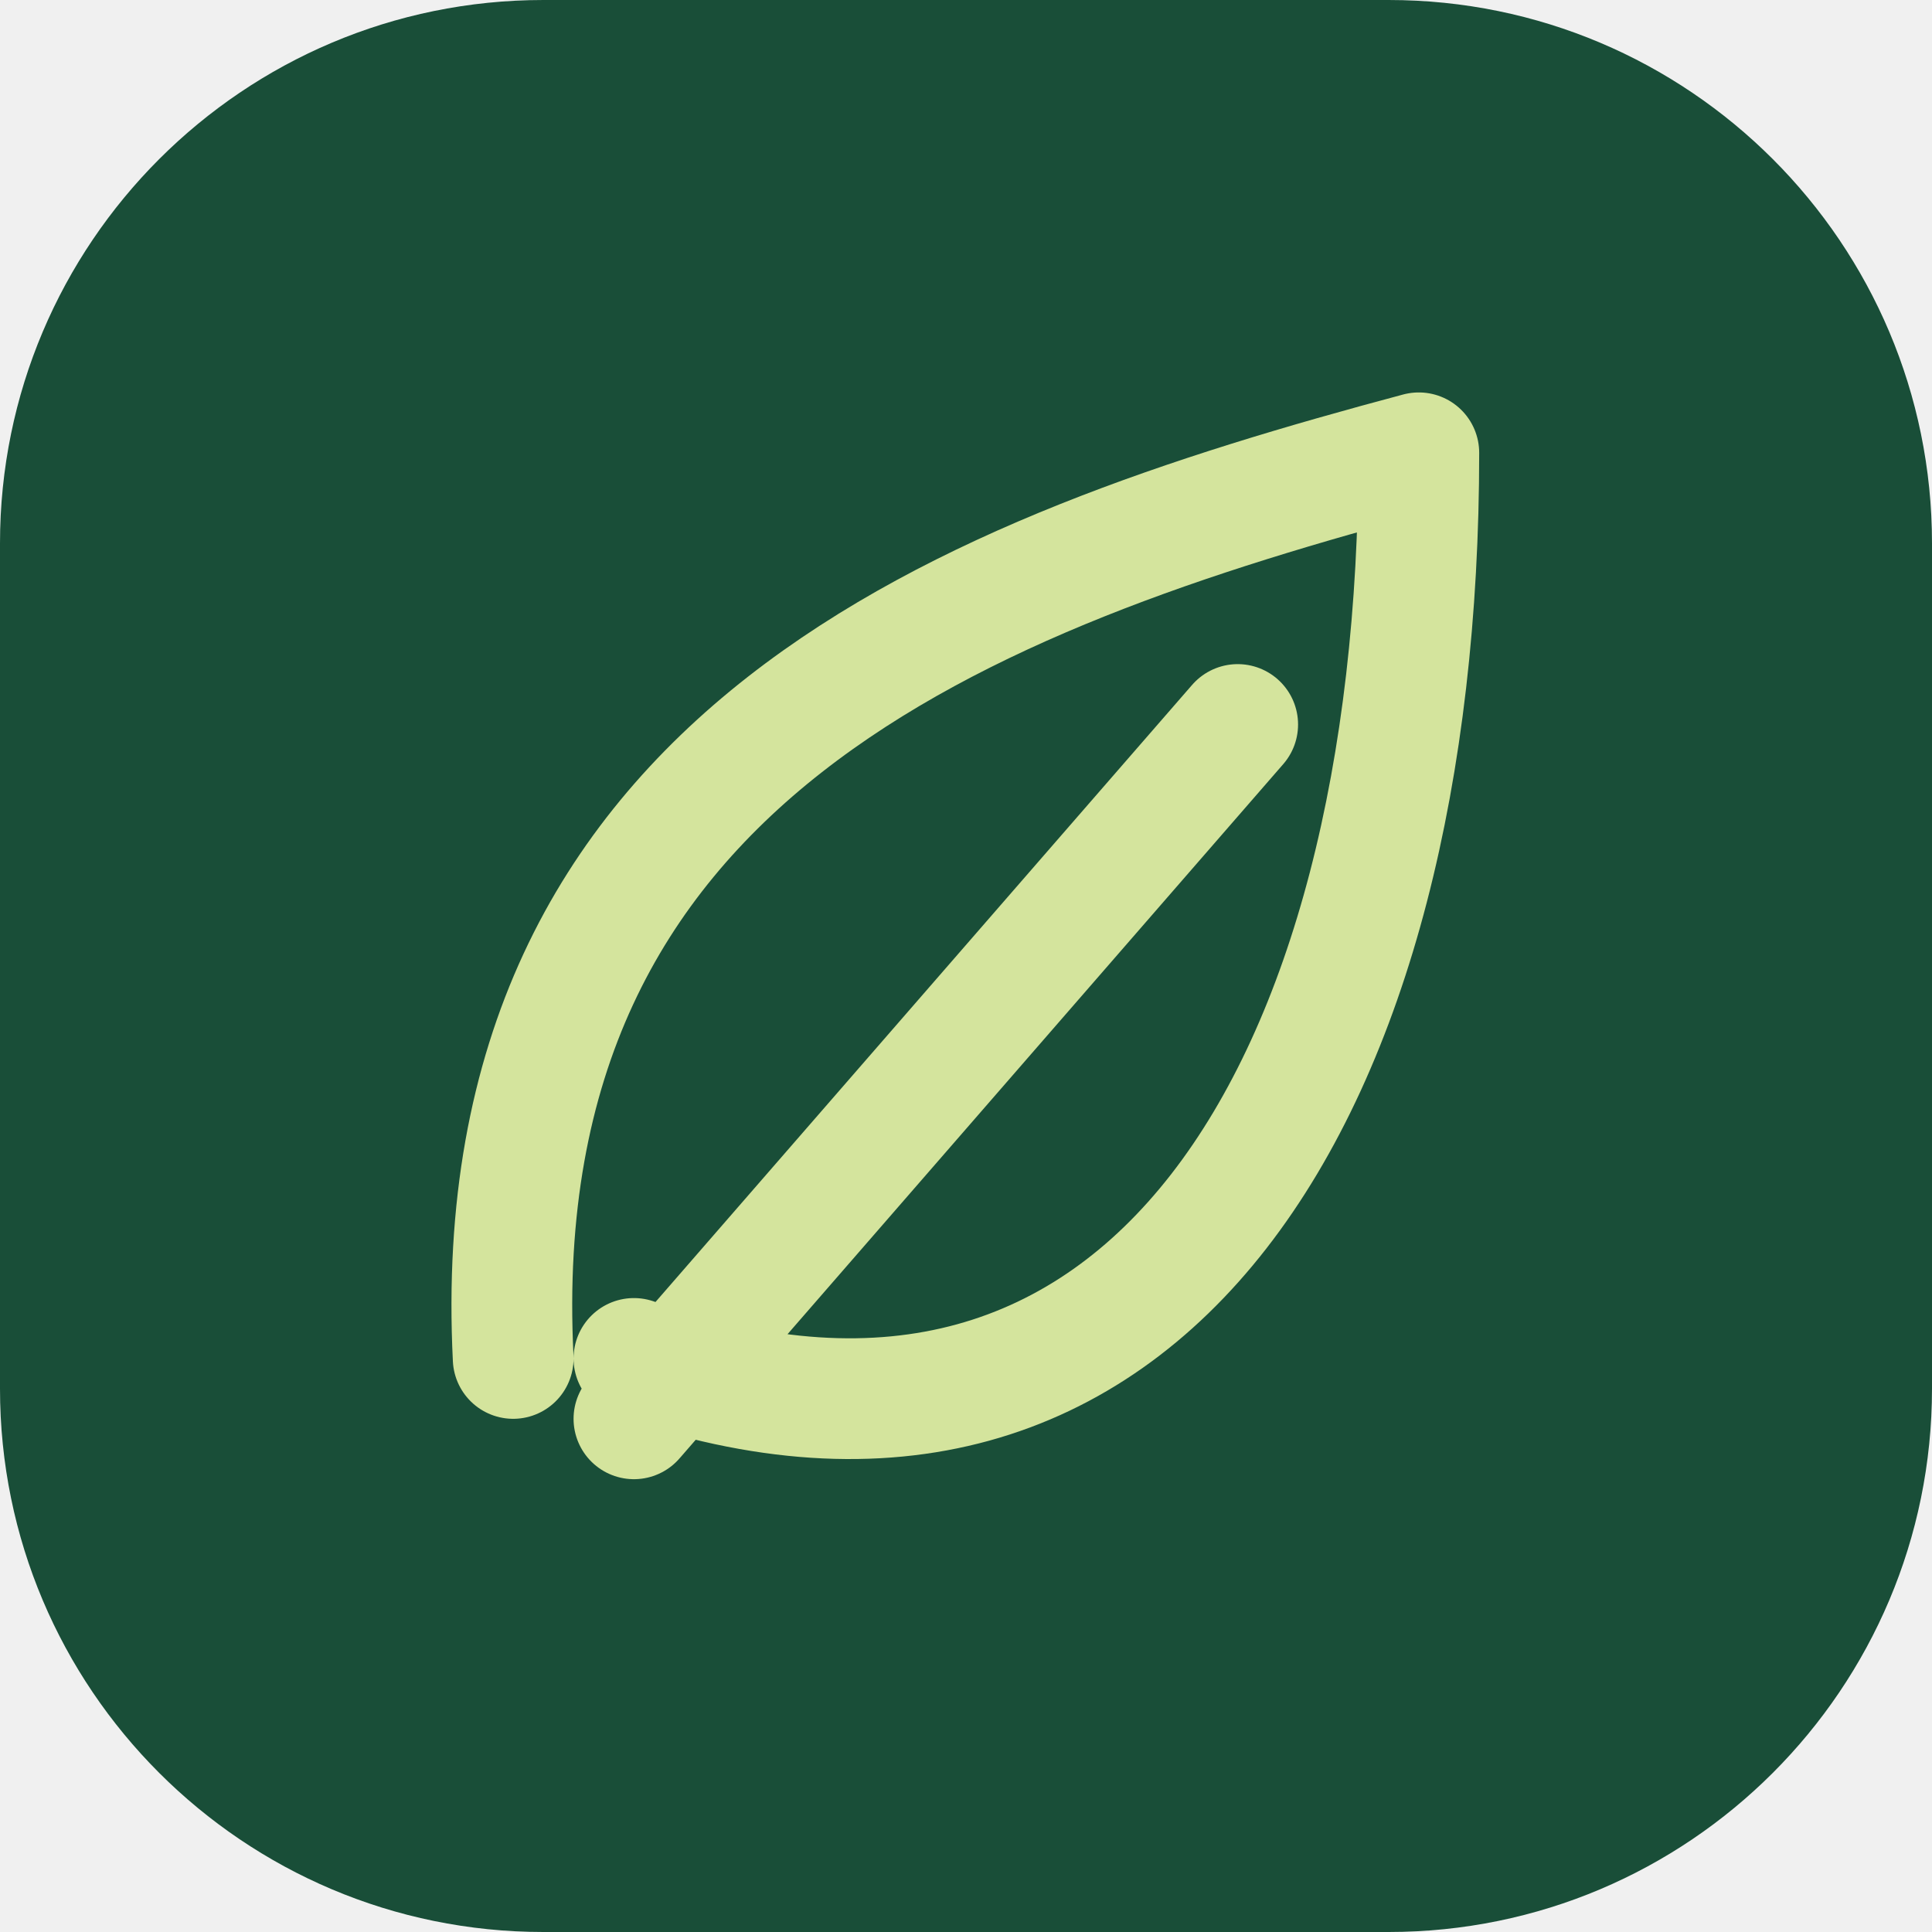
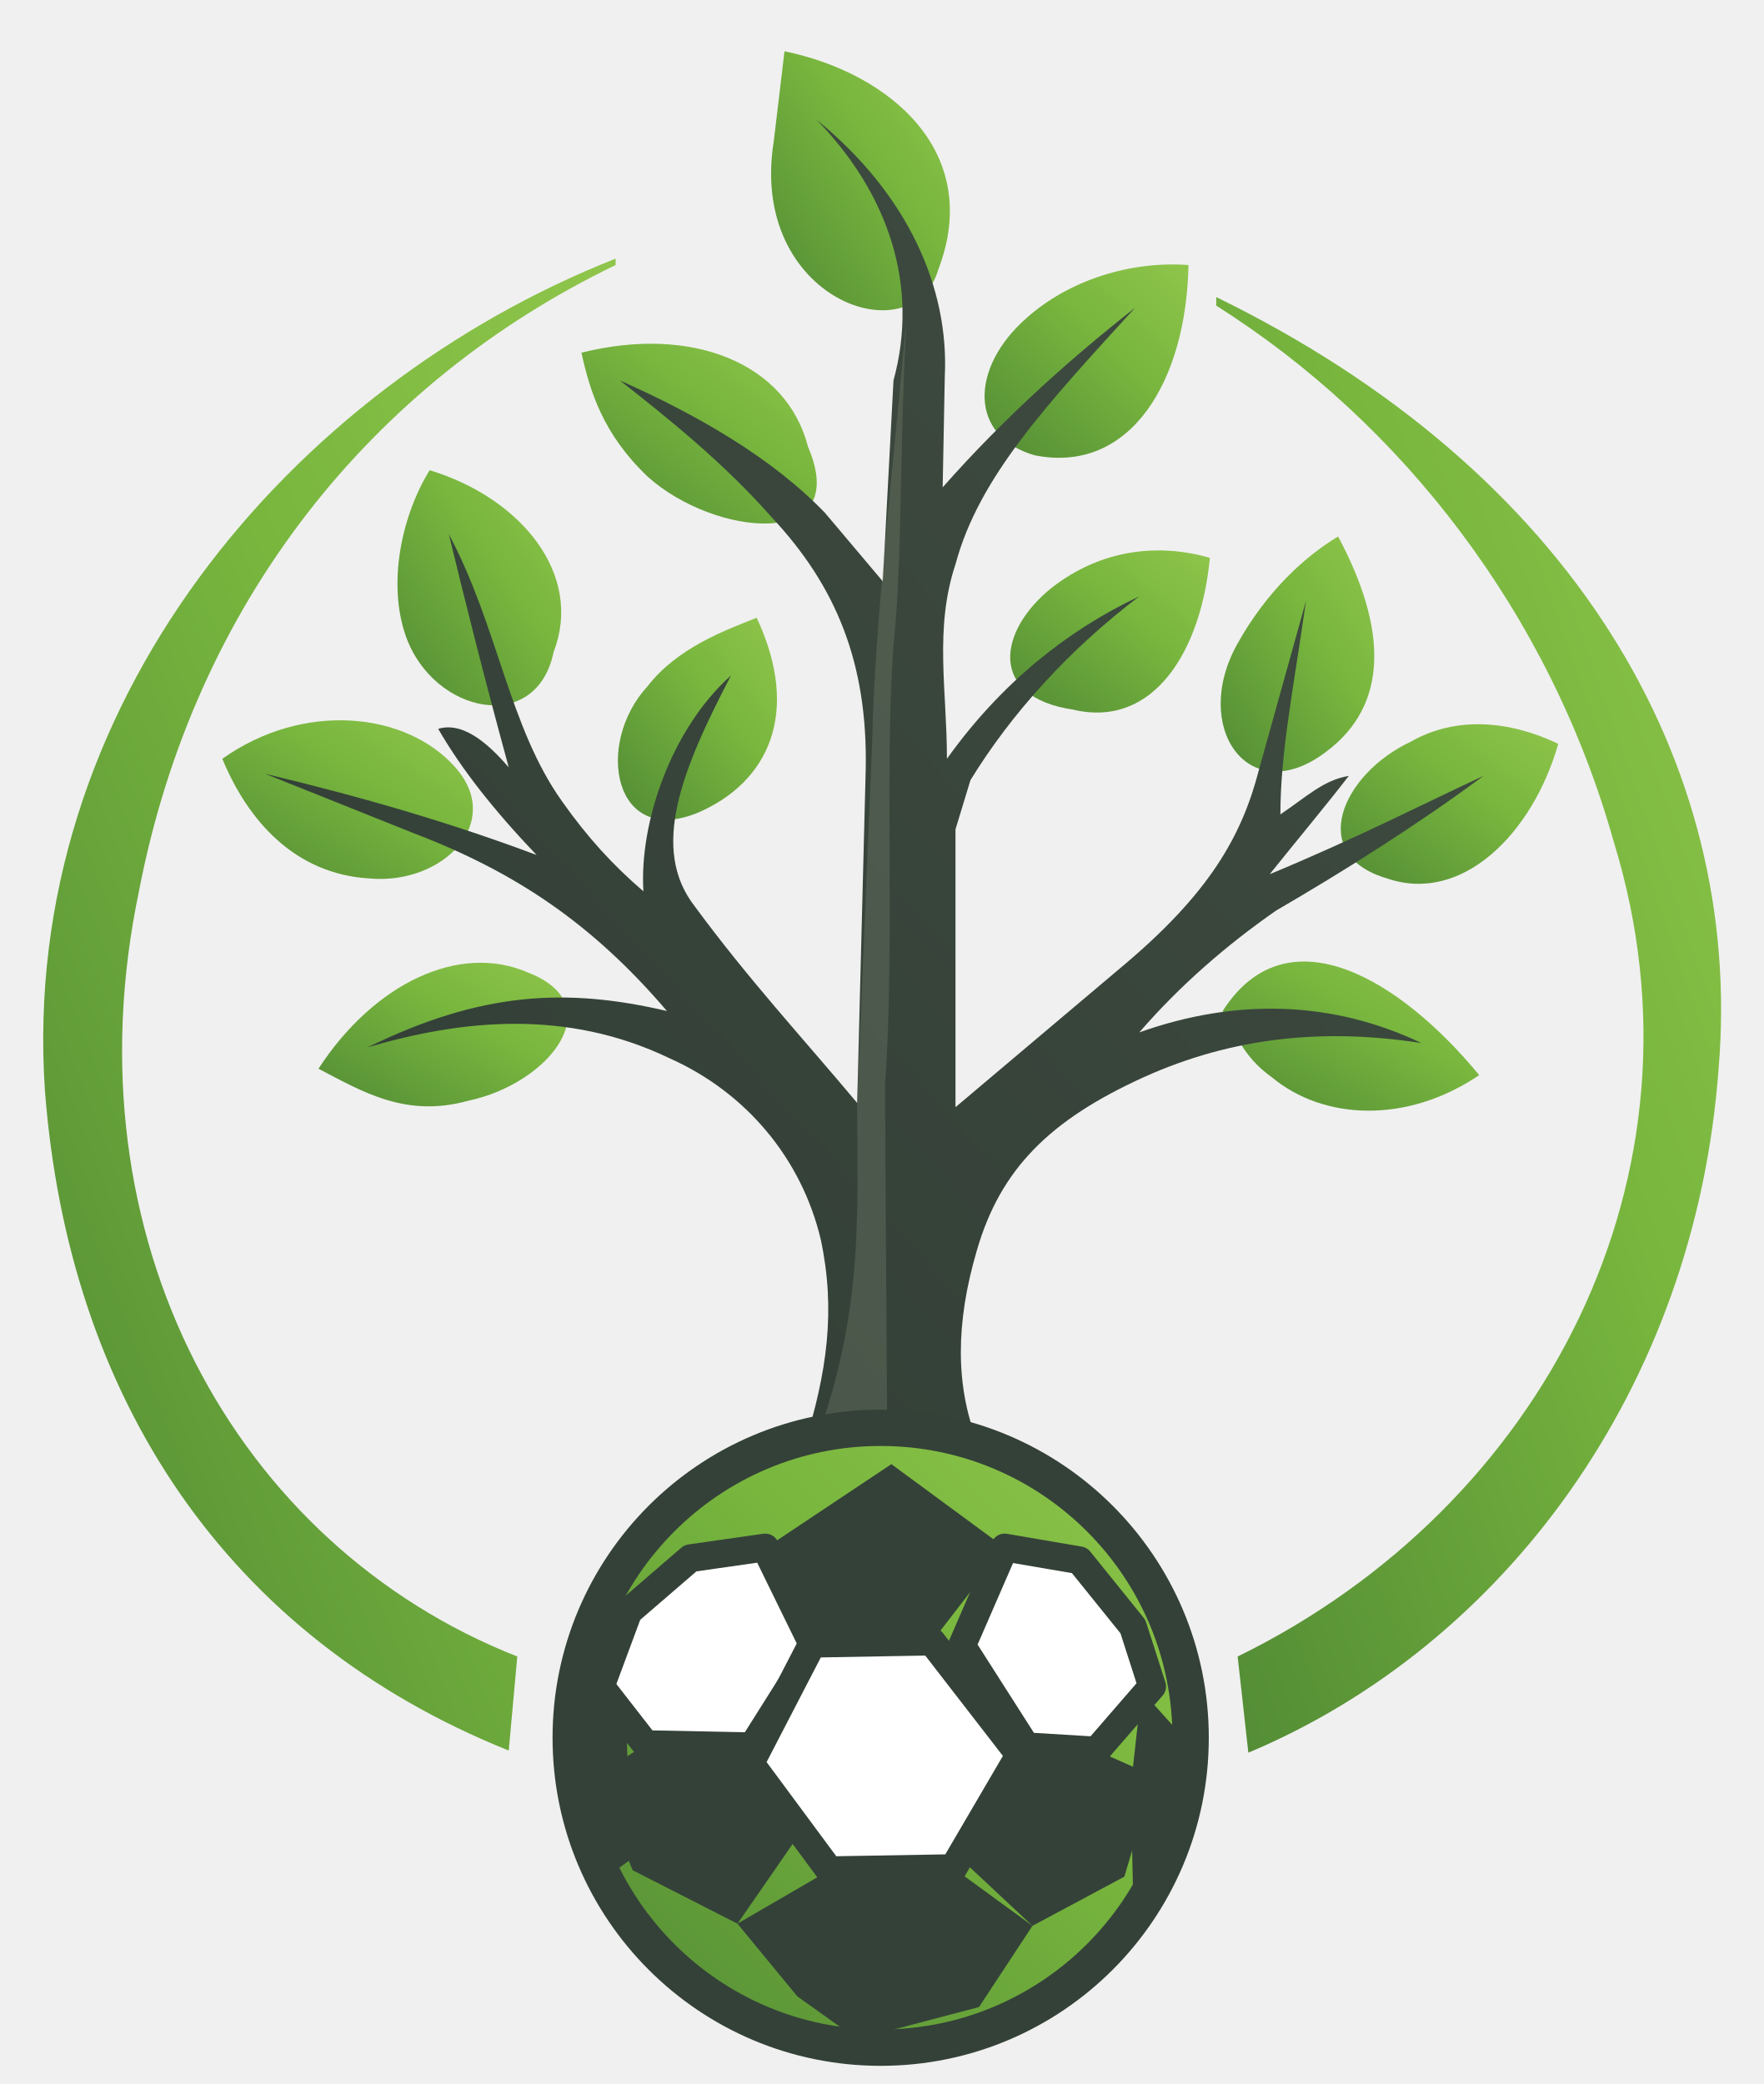
- <svg xmlns="http://www.w3.org/2000/svg" viewBox="0 0 64 64">
-   <rect width="64" height="64" rx="18" fill="#194e38" />
-   <path d="M17 45C16 25 32 19 47 15c0 21-9 36-26 30m0 2 20-23" fill="none" stroke="#d4e49d" stroke-width="4" stroke-linecap="round" stroke-linejoin="round" />
+ <svg xmlns="http://www.w3.org/2000/svg" viewBox="275 50 825 975" role="img" aria-labelledby="title">
+   <defs>
+     <linearGradient id="leaf" x1="0" y1="1" x2="1" y2="0">
+       <stop stop-color="#528b35" />
+       <stop offset=".6" stop-color="#78b63e" />
+       <stop offset="1" stop-color="#8fc54b" />
+     </linearGradient>
+     <linearGradient id="wood" x1="0" y1="1" x2="1" y2="0">
+       <stop stop-color="#303d35" />
+       <stop offset="1" stop-color="#414d41" />
+     </linearGradient>
+   </defs>
+   <g fill="url(#leaf)">
+     <path d="M563 171C411 231 284 380 296 560C307 704 381 816 513 869L517 825C385 773 306 629 340 467C366 332 449 229 563 174Z" />
+     <path d="M844 189C1010 270 1091 406 1079 550C1068 700 978 820 859 870L854 825C997 755 1078 600 1030 444C1000 337 931 248 844 193Z" />
+     <path d="M642 74C691 84 735 121 714 176C702 217 625 190 637 116Z" />
+     <path d="M831 174C830 228 804 272 759 263C728 254 729 222 755 199C775 181 804 172 831 174Z" />
+     <path d="M547 215C599 202 643 220 653 259C674 308 609 301 578 273C557 253 551 233 547 215Z" />
+     <path d="M476 270C519 283 548 319 534 355C526 394 478 384 465 348C456 323 463 291 476 270Z" />
+     <path d="M629 339C650 384 634 416 602 430C562 447 553 398 578 371C592 353 614 345 629 339Z" />
+     <path d="M841 311C837 354 815 391 777 382C737 376 742 345 767 325C790 307 817 304 841 311Z" />
+     <path d="M901 301C924 344 925 380 895 402C859 429 832 390 854 351C868 326 886 310 901 301Z" />
+     <path d="M379 405C417 378 465 383 488 409C511 435 482 464 448 461C413 459 391 434 379 405Z" />
+     <path d="M1004 398C992 440 959 473 924 461C886 450 903 412 935 397C956 385 981 387 1004 398Z" />
+     <path d="M424 550C450 510 490 491 522 505C561 520 532 557 494 565C465 573 445 561 424 550Z" />
+     <path d="M847 523C877 476 930 508 967 553C933 576 894 574 870 554C856 544 853 533 847 523Z" />
+   </g>
+   <path fill="url(#wood)" d="M651 727C662 692 666 663 659 630C650 592 624 561 588 545C540 522 491 527 447 540C500 514 540 512 587 523C552 482 516 458 469 440L399 412C445 423 486 435 526 450C506 429 491 410 480 391C493 387 506 401 513 409C501 365 493 333 485 300C508 343 513 390 538 425C550 442 562 455 576 467C574 435 589 391 617 366C594 410 579 447 600 474C625 508 650 535 676 566L680 410C681 360 666 324 636 292C614 267 588 246 565 228C601 244 636 264 661 290L688 322L693 228C705 184 691 141 657 106C700 141 719 185 717 226L716 278C746 244 778 216 806 194C765 239 733 273 722 314C712 344 718 373 718 405C743 370 774 345 808 329C775 354 748 384 729 415L722 438V568L799 503C841 468 856 441 864 410L886 331C880 373 874 402 874 431C886 423 894 415 906 413C896 426 881 444 869 459C910 442 941 426 969 413C938 436 903 458 872 476C849 492 827 511 808 533C853 517 898 518 940 538C895 531 852 535 810 554C766 574 743 597 732 635C722 669 722 698 732 724C704 713 676 714 651 727Z" />
+   <path fill="#85917a" opacity=".28" d="M699 200C696 259 697 301 694 341C688 397 694 490 689 558L690 714L660 715C679 658 676 614 676 566L683 398C684 344 693 267 699 200Z" />
+   <circle cx="687" cy="863" r="145" fill="url(#leaf)" stroke="#344138" stroke-width="17" />
+   <g fill="#fff" stroke="#344138" stroke-width="13" stroke-linejoin="round">
+     <path d="M633 774L656 821L627 867L577 866L556 839L569 804L598 779Z" />
+     <path d="M745 774L780 780L805 811L814 839L788 869L755 867L725 820Z" />
+     <path d="M655 819L711 818L752 871L721 924L663 925L626 875Z" />
+   </g>
+   <g fill="#344138">
+     <path d="M632 775L655 821L711 818L745 774L692 735Z" />
+     <path d="M577 866L627 867L647 911L620 950L571 925L553 882Z" />
+     <path d="M752 871L788 869L815 881L801 928L758 951L727 922Z" />
+     <path d="M620 950L663 925L721 924L758 951L733 989L676 1004L648 984Z" />
+     <path d="M549 839L568 855L570 920L552 933L540 879Z" />
+     <path d="M809 841L827 861L826 915L805 933L804 886Z" />
+   </g>
</svg>
